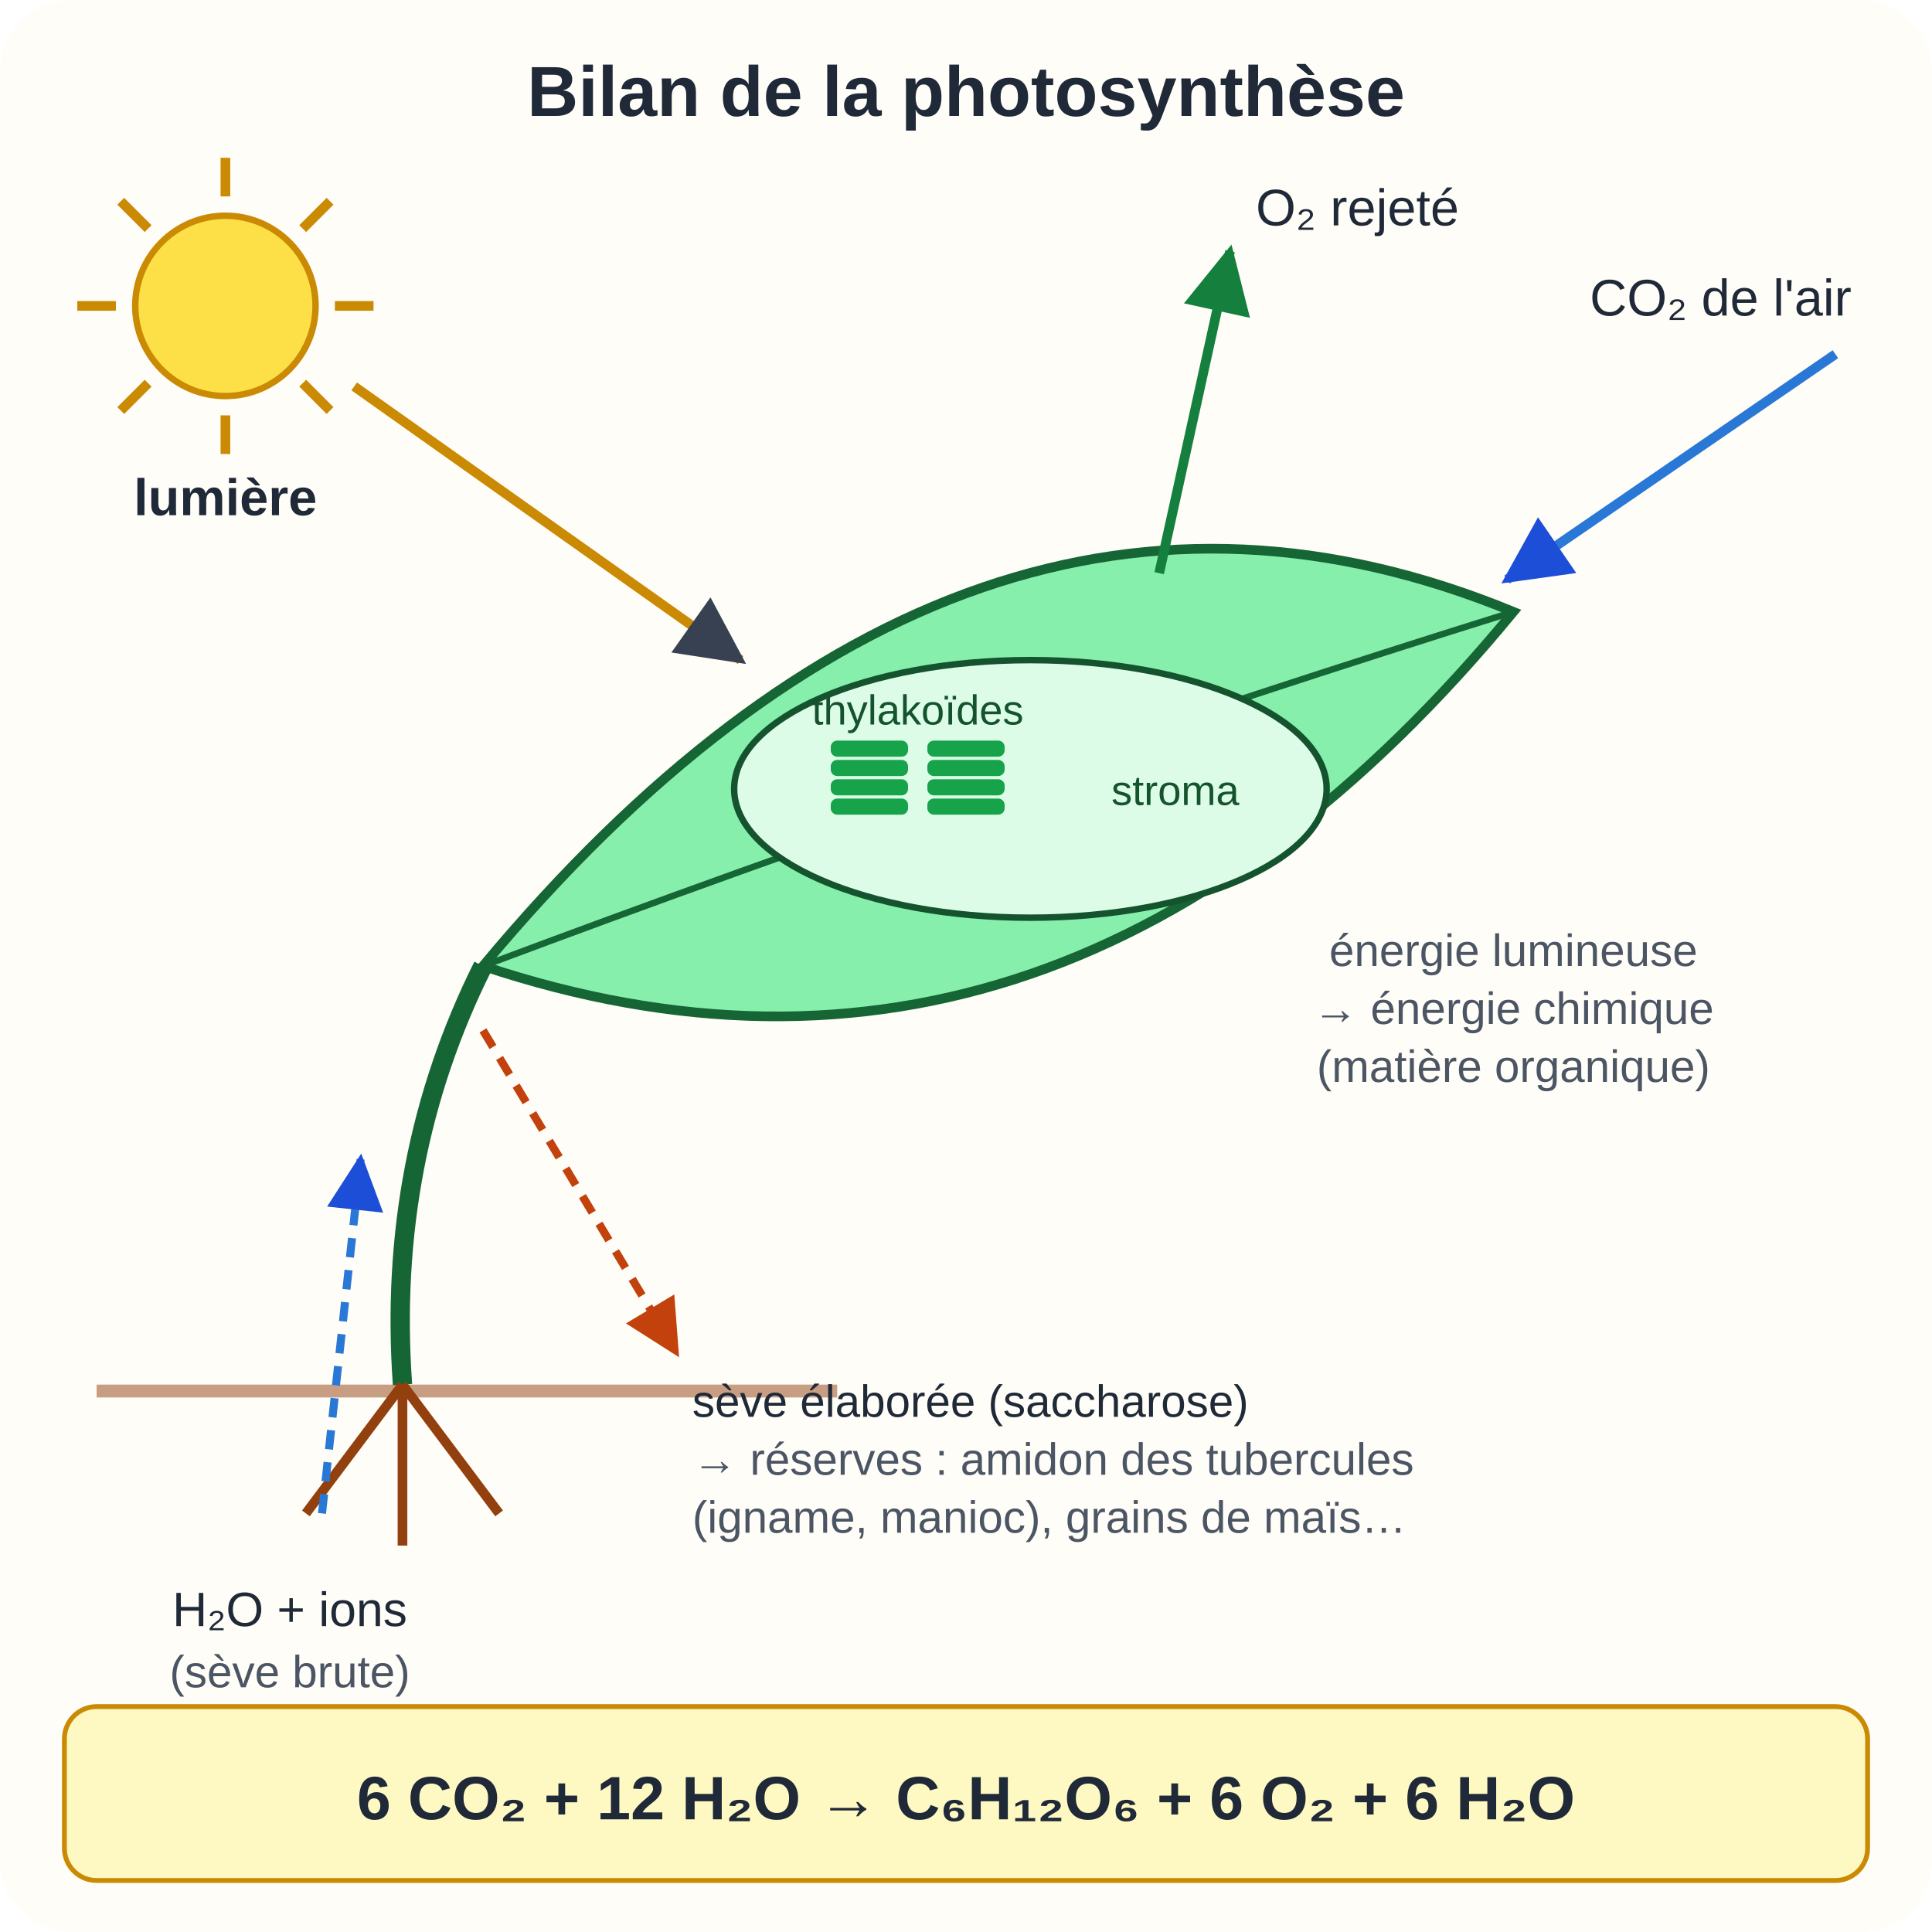
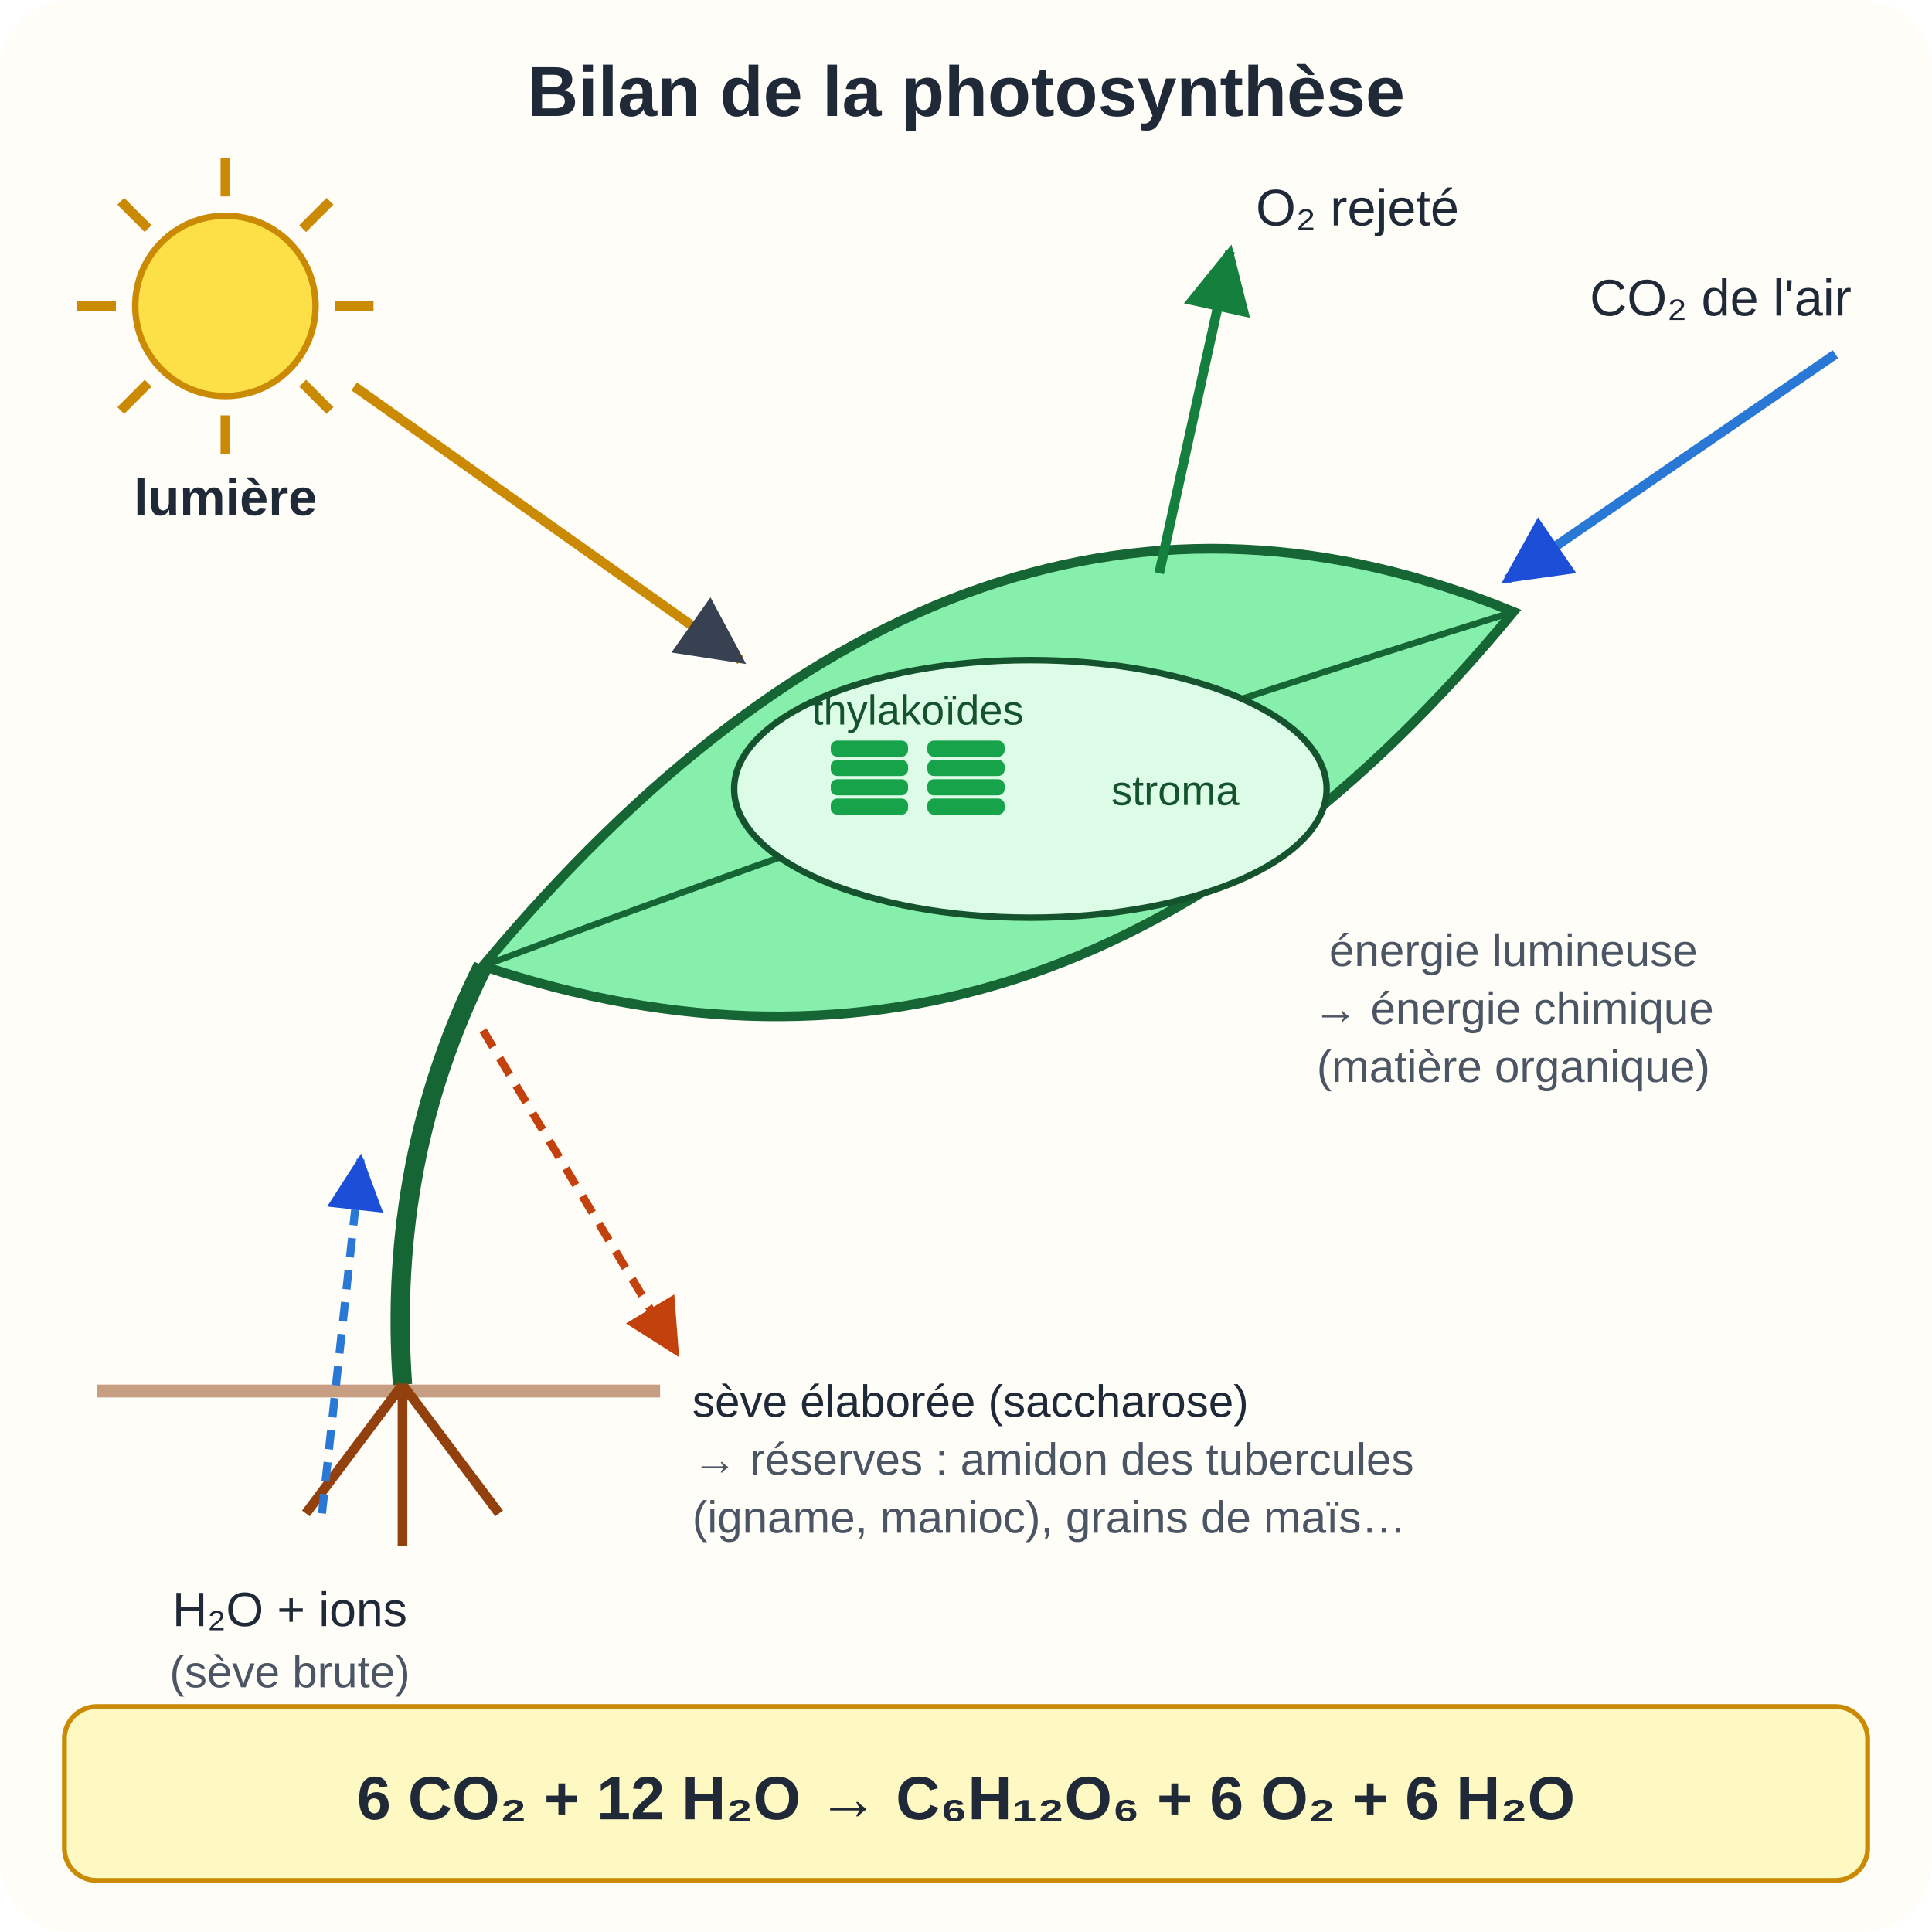
<svg xmlns="http://www.w3.org/2000/svg" viewBox="0 0 600 600" width="600" height="600" role="img" aria-labelledby="titre desc" font-family="Arial, Helvetica, sans-serif">
  <defs>
    <marker id="fl" viewBox="0 0 10 10" refX="9" refY="5" markerWidth="7" markerHeight="7" orient="auto-start-reverse">
      <path d="M0,0 L10,5 L0,10 z" fill="#374151" />
    </marker>
    <marker id="flb" viewBox="0 0 10 10" refX="9" refY="5" markerWidth="7" markerHeight="7" orient="auto-start-reverse">
      <path d="M0,0 L10,5 L0,10 z" fill="#1d4ed8" />
    </marker>
    <marker id="flr" viewBox="0 0 10 10" refX="9" refY="5" markerWidth="7" markerHeight="7" orient="auto-start-reverse">
      <path d="M0,0 L10,5 L0,10 z" fill="#b91c1c" />
    </marker>
    <marker id="flv" viewBox="0 0 10 10" refX="9" refY="5" markerWidth="7" markerHeight="7" orient="auto-start-reverse">
      <path d="M0,0 L10,5 L0,10 z" fill="#15803d" />
    </marker>
    <marker id="flo" viewBox="0 0 10 10" refX="9" refY="5" markerWidth="7" markerHeight="7" orient="auto-start-reverse">
      <path d="M0,0 L10,5 L0,10 z" fill="#c2410c" />
    </marker>
    <marker id="flm" viewBox="0 0 10 10" refX="9" refY="5" markerWidth="7" markerHeight="7" orient="auto-start-reverse">
      <path d="M0,0 L10,5 L0,10 z" fill="#7c3aed" />
    </marker>
  </defs>
  <rect x="0" y="0" width="600" height="600" rx="22" ry="22" fill="#fffdf8" />
  <text x="300.0" y="36" font-size="22" text-anchor="middle" font-weight="bold" fill="#1f2937">Bilan de la photosynthèse</text>
  <circle cx="70" cy="95" r="28" fill="#fde047" stroke="#ca8a04" stroke-width="2" />
  <line x1="104.0" y1="95.0" x2="116.0" y2="95.0" stroke="#ca8a04" stroke-width="3" />
  <line x1="94.0" y1="119.0" x2="102.5" y2="127.5" stroke="#ca8a04" stroke-width="3" />
  <line x1="70.0" y1="129.0" x2="70.0" y2="141.0" stroke="#ca8a04" stroke-width="3" />
  <line x1="46.0" y1="119.0" x2="37.5" y2="127.5" stroke="#ca8a04" stroke-width="3" />
  <line x1="36.0" y1="95.0" x2="24.0" y2="95.0" stroke="#ca8a04" stroke-width="3" />
  <line x1="46.0" y1="71.0" x2="37.5" y2="62.5" stroke="#ca8a04" stroke-width="3" />
  <line x1="70.0" y1="61.0" x2="70.0" y2="49.0" stroke="#ca8a04" stroke-width="3" />
  <line x1="94.0" y1="71.0" x2="102.5" y2="62.5" stroke="#ca8a04" stroke-width="3" />
  <text x="70" y="160" font-size="16" text-anchor="middle" font-weight="bold" fill="#1f2937">lumière</text>
  <path d="M150 300 Q300 120 470 190 Q330 360 150 300 Z" fill="#86efac" stroke="#166534" stroke-width="3" />
  <path d="M150 300 Q310 240 470 190" fill="none" stroke="#166534" stroke-width="2" />
  <line x1="110" y1="120" x2="230" y2="205" stroke="#ca8a04" stroke-width="3" marker-end="url(#fl)" />
  <ellipse cx="320" cy="245" rx="92" ry="40" fill="#dcfce7" stroke="#14532d" stroke-width="2" />
  <rect x="258" y="230" width="24" height="5" rx="2" fill="#16a34a" />
  <rect x="258" y="236" width="24" height="5" rx="2" fill="#16a34a" />
  <rect x="258" y="242" width="24" height="5" rx="2" fill="#16a34a" />
  <rect x="258" y="248" width="24" height="5" rx="2" fill="#16a34a" />
  <rect x="288" y="230" width="24" height="5" rx="2" fill="#16a34a" />
  <rect x="288" y="236" width="24" height="5" rx="2" fill="#16a34a" />
  <rect x="288" y="242" width="24" height="5" rx="2" fill="#16a34a" />
  <rect x="288" y="248" width="24" height="5" rx="2" fill="#16a34a" />
  <text x="285" y="225" font-size="13" text-anchor="middle" font-weight="normal" fill="#14532d">thylakoïdes</text>
  <text x="365" y="250" font-size="13" text-anchor="middle" font-weight="normal" fill="#14532d">stroma</text>
  <line x1="570" y1="110" x2="468" y2="180" stroke="#2a78d6" stroke-width="3" marker-end="url(#flb)" />
  <text x="575" y="98" font-size="16" text-anchor="end" font-weight="normal" fill="#1f2937">CO₂ de l'air</text>
  <line x1="360" y1="178" x2="382" y2="78" stroke="#15803d" stroke-width="3" marker-end="url(#flv)" />
  <text x="390" y="70" font-size="16" text-anchor="start" font-weight="normal" fill="#1f2937">O₂ rejeté</text>
  <path d="M150 300 Q120 360 125 430" fill="none" stroke="#166534" stroke-width="6" />
  <path d="M125 430 l-30 40 M125 430 l0 50 M125 430 l30 40" stroke="#92400e" stroke-width="3" fill="none" />
-   <rect x="30" y="430" width="230" height="4" fill="#92400e" opacity="0.5" />
+   <rect x="30" y="430" width="175" height="4" fill="#92400e" opacity="0.5" />
  <line x1="100" y1="470" x2="112" y2="360" stroke="#2a78d6" stroke-width="2.5" marker-end="url(#flb)" stroke-dasharray="6 4" />
  <text x="90" y="505" font-size="15" text-anchor="middle" font-weight="normal" fill="#1f2937">H₂O + ions</text>
  <text x="90" y="524" font-size="14" text-anchor="middle" font-weight="normal" fill="#4b5563">(sève brute)</text>
  <line x1="150" y1="320" x2="210" y2="420" stroke="#c2410c" stroke-width="2.5" marker-end="url(#flo)" stroke-dasharray="6 4" />
  <text x="215" y="440" font-size="14" text-anchor="start" font-weight="normal" fill="#1f2937">sève élaborée (saccharose)</text>
  <text x="215" y="458" font-size="14" text-anchor="start" font-weight="normal" fill="#4b5563">→ réserves : amidon des tubercules</text>
  <text x="215" y="476" font-size="14" text-anchor="start" font-weight="normal" fill="#4b5563">(igname, manioc), grains de maïs…</text>
  <text x="470" y="300" font-size="14" text-anchor="middle" font-weight="normal" fill="#4b5563">énergie lumineuse</text>
  <text x="470" y="318" font-size="14" text-anchor="middle" font-weight="normal" fill="#4b5563">→ énergie chimique</text>
  <text x="470" y="336" font-size="14" text-anchor="middle" font-weight="normal" fill="#4b5563">(matière organique)</text>
  <rect x="20" y="530" width="560" height="54" rx="10" fill="#fef9c3" stroke="#ca8a04" stroke-width="1.5" />
  <text x="300" y="565" font-size="19" text-anchor="middle" font-weight="bold" fill="#1f2937">6 CO₂ + 12 H₂O  →  C₆H₁₂O₆ + 6 O₂ + 6 H₂O</text>
</svg>
